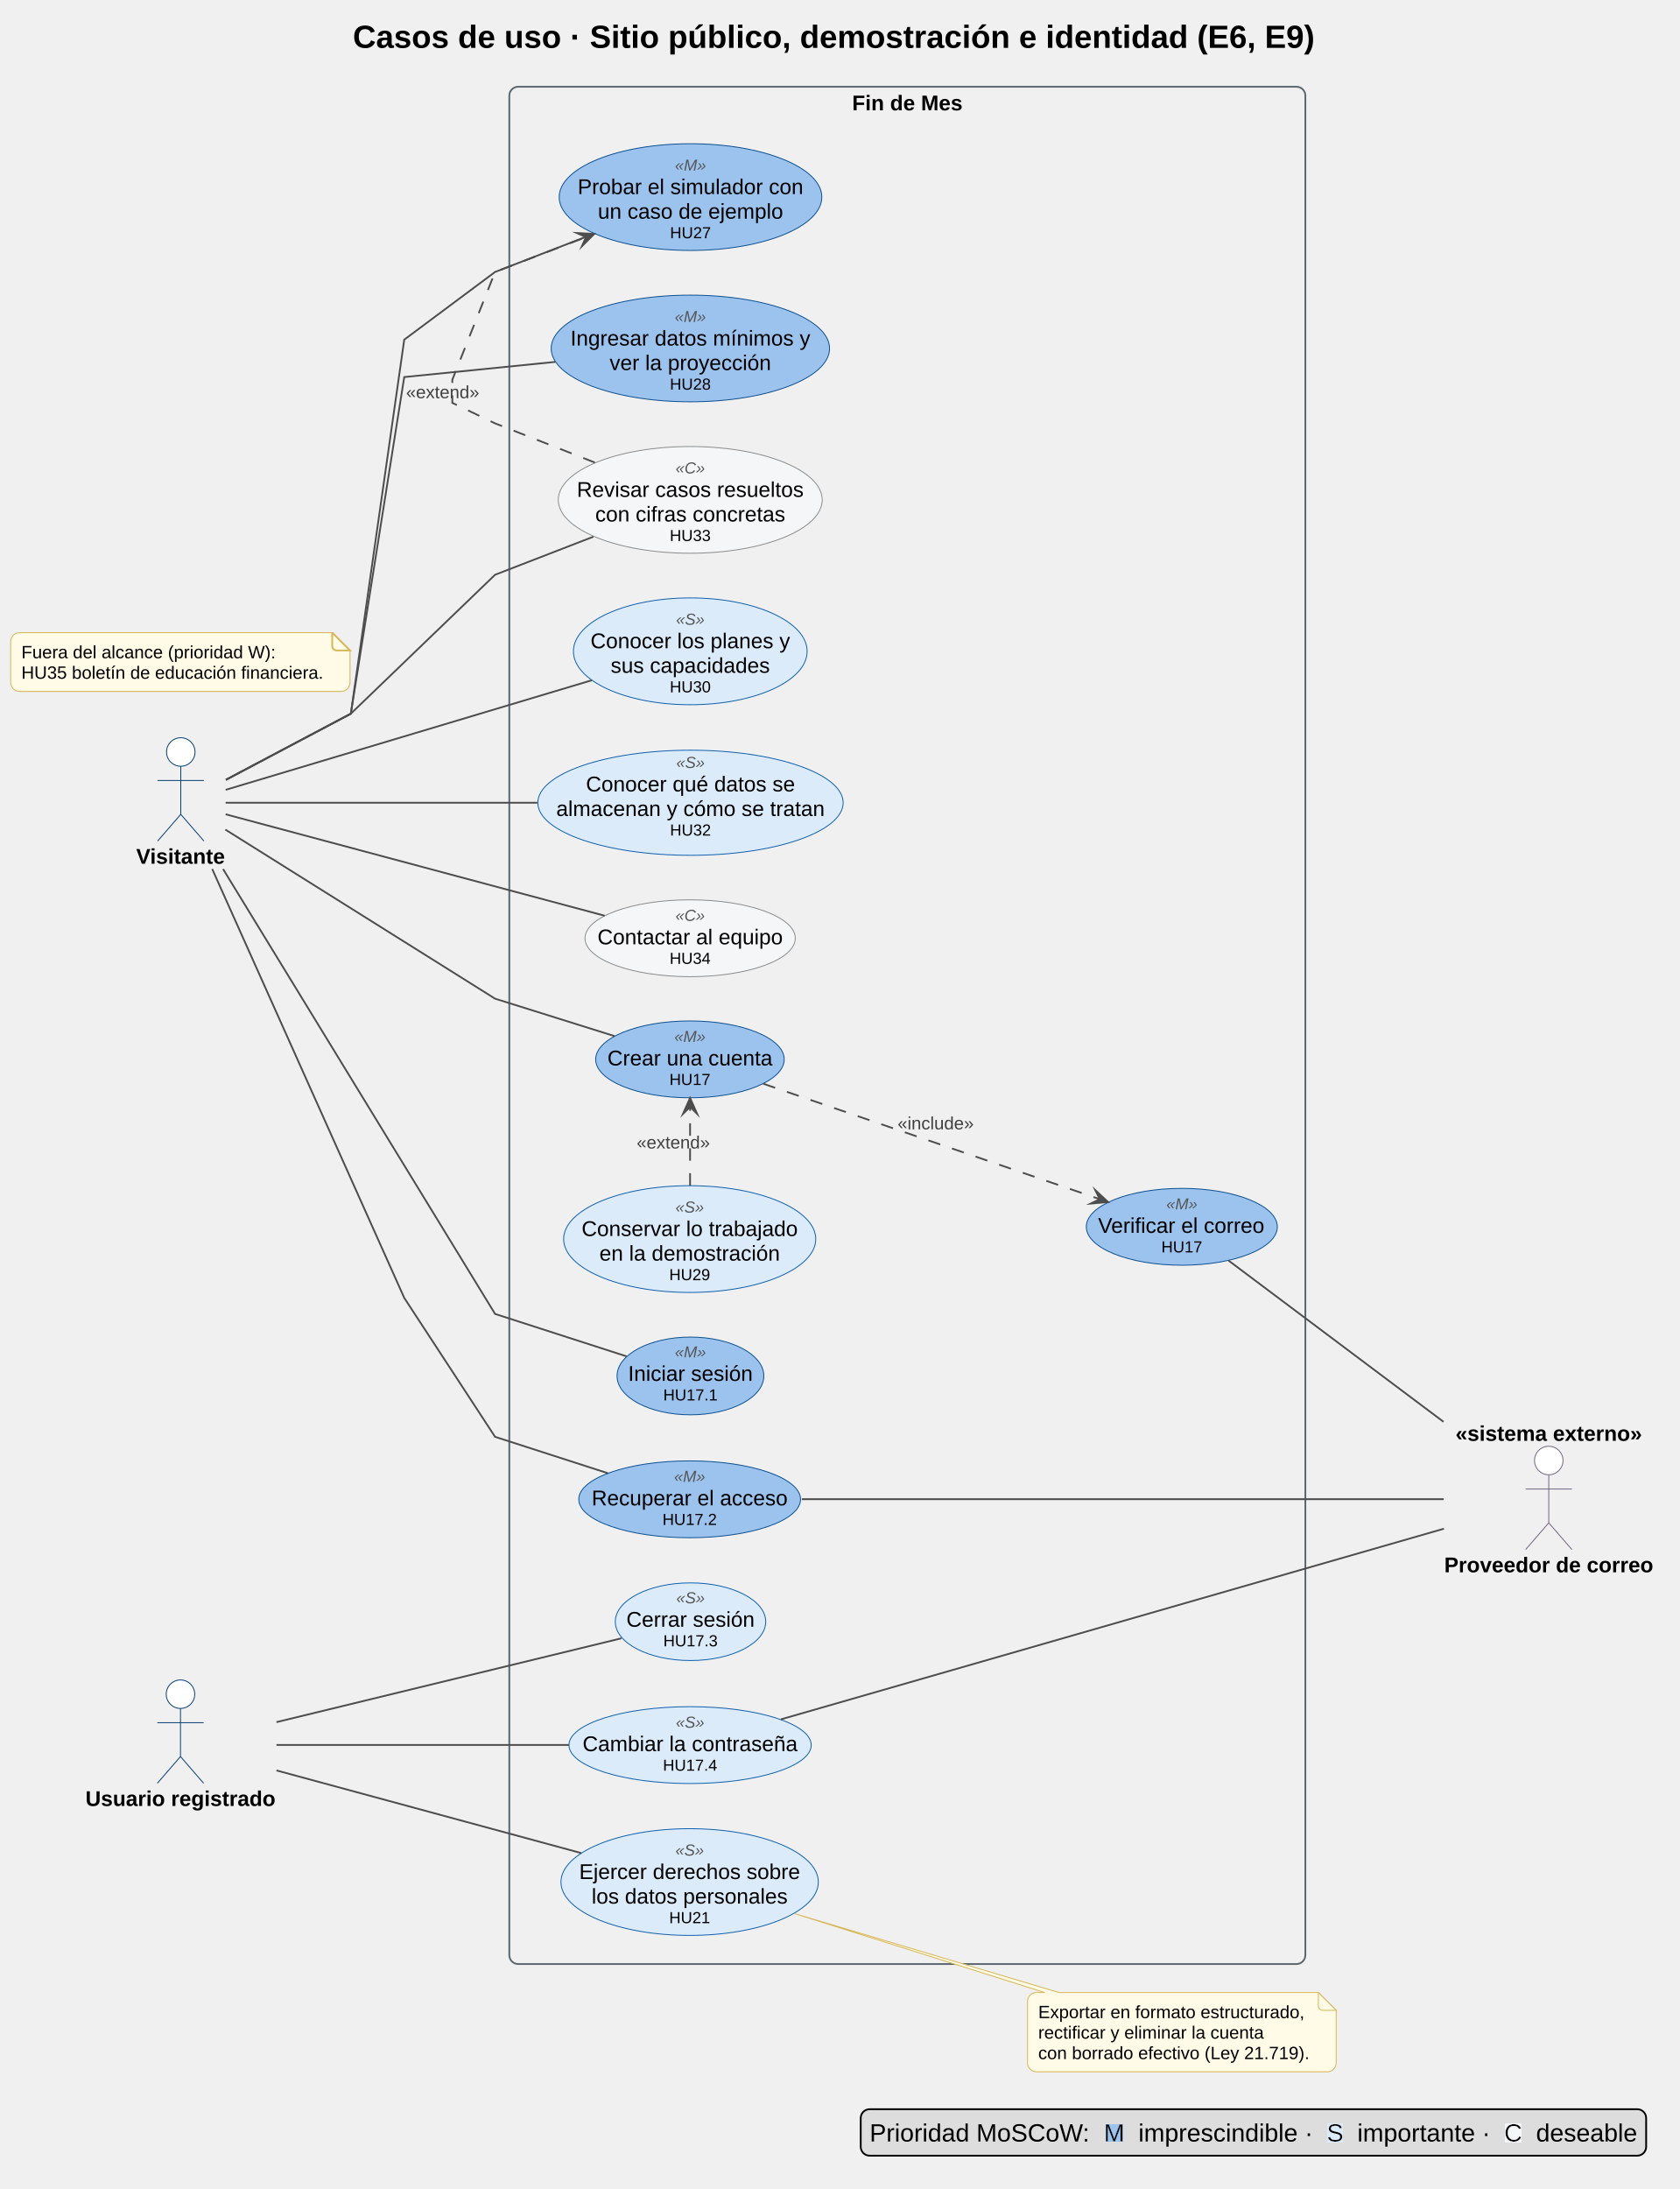
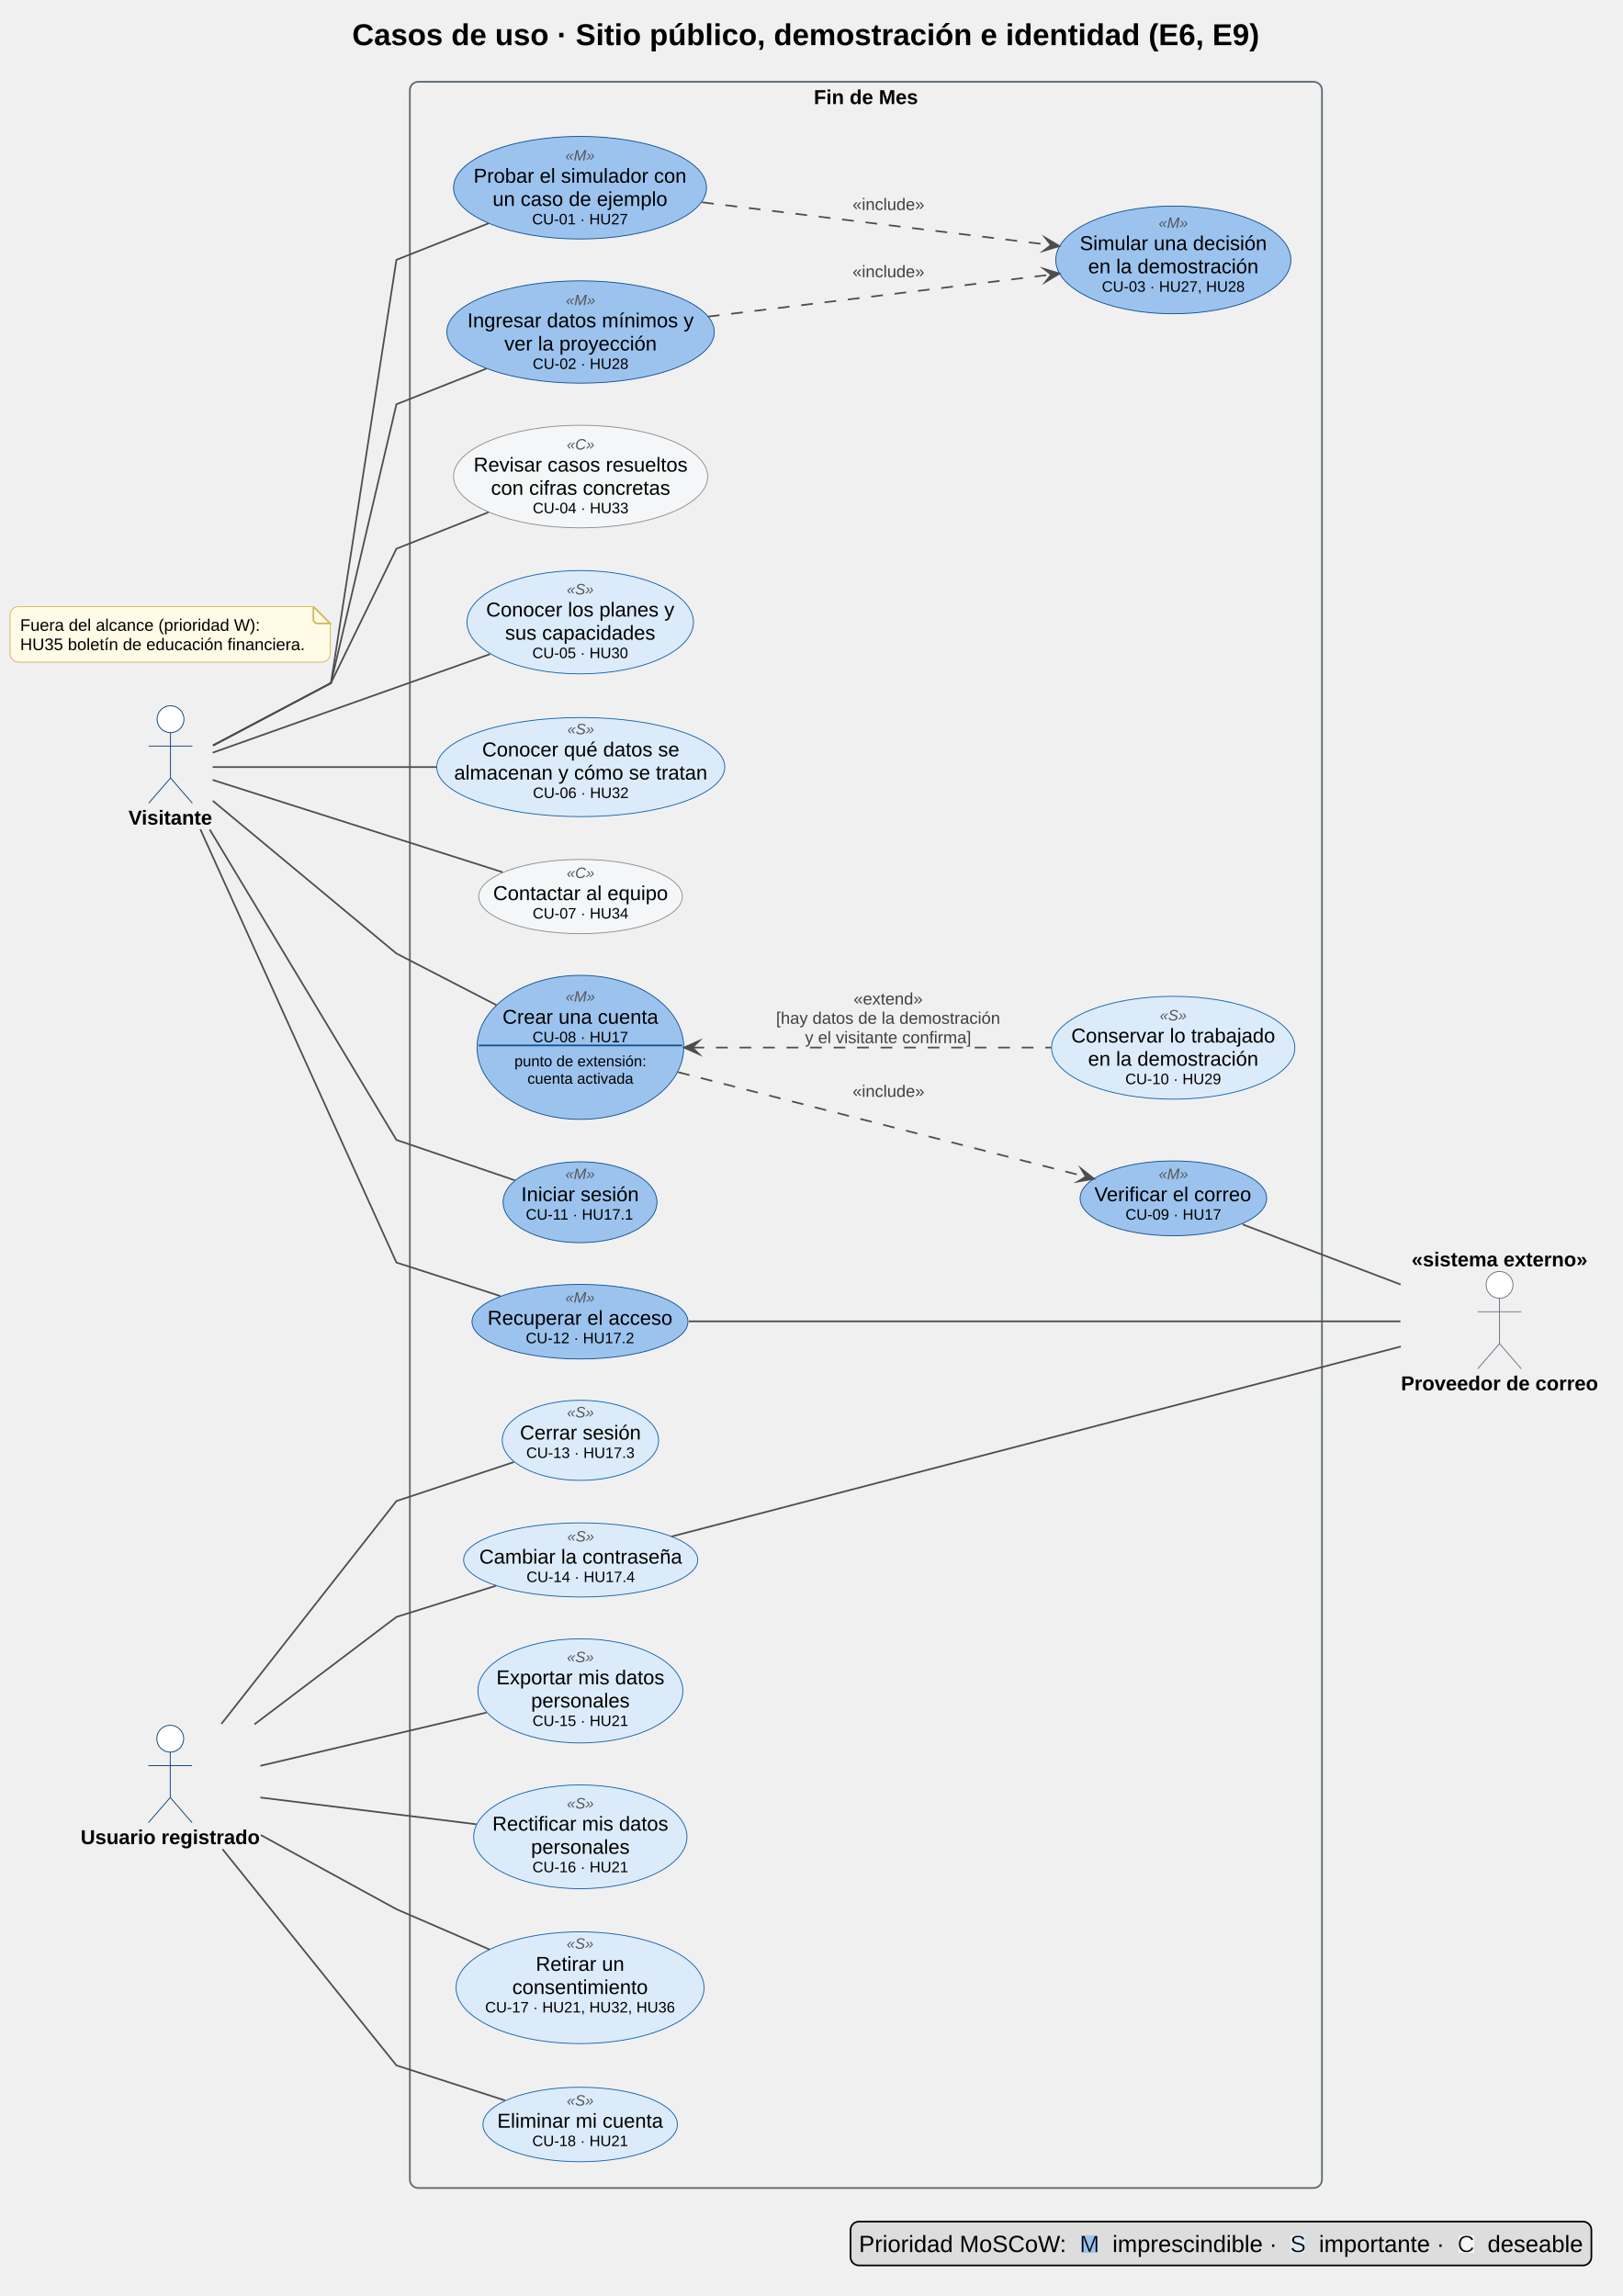
- <svg xmlns="http://www.w3.org/2000/svg" version="1.1" data-diagram-type="DESCRIPTION" style="width:943px;height:1229px;background:#FFFFFF;" width="943px" height="1229px" viewBox="0 0 943 1229" zoomAndPan="magnify" preserveAspectRatio="none" contentStyleType="text/css">
+ <svg xmlns="http://www.w3.org/2000/svg" version="1.1" data-diagram-type="DESCRIPTION" style="width:966px;height:1367px;background:#FFFFFF;" width="966px" height="1367px" viewBox="0 0 966 1367" zoomAndPan="magnify" preserveAspectRatio="none" contentStyleType="text/css">
  <defs>
-     <filter id="bf8itd11ca01w0" x="0" y="0" width="1" height="1">
+     <filter id="b1kjdd5achntxs0" x="0" y="0" width="1" height="1">
      <feFlood flood-color="#9CC3EE" result="flood" />
      <feComposite in="SourceGraphic" in2="flood" operator="over" />
    </filter>
-     <filter id="bf8itd11ca01w1" x="0" y="0" width="1" height="1">
+     <filter id="b1kjdd5achntxs1" x="0" y="0" width="1" height="1">
      <feFlood flood-color="#DCEBFA" result="flood" />
      <feComposite in="SourceGraphic" in2="flood" operator="over" />
    </filter>
-     <filter id="bf8itd11ca01w2" x="0" y="0" width="1" height="1">
+     <filter id="b1kjdd5achntxs2" x="0" y="0" width="1" height="1">
      <feFlood flood-color="#F4F6F8" result="flood" />
      <feComposite in="SourceGraphic" in2="flood" operator="over" />
    </filter>
  </defs>
  <g font-family="sans-serif" lengthAdjust="spacing">
    <g class="title" data-source-line="2">
-       <text x="198.144" y="26.884" fill="#000" font-size="18" textLength="540.088" font-weight="700" font-family="Arial">Casos de uso · Sitio público, demostración e identidad (E6, E9)</text>
+       <text x="209.644" y="26.884" fill="#000" font-size="18" textLength="540.088" font-weight="700" font-family="Arial">Casos de uso · Sitio público, demostración e identidad (E6, E9)</text>
    </g>
    <g class="cluster" data-qualified-name="Fin de Mes" id="ent0004" data-source-line="9">
-       <rect x="286" y="48.698" width="447" height="1054" fill="none" style="stroke:#5B6770;stroke-width:1;" rx="5" ry="5" />
-       <text x="478.495" y="61.954" fill="#000" font-size="12" textLength="62.01" font-weight="700" font-family="Arial">Fin de Mes</text>
-     </g>
-     <g class="entity" data-qualified-name="Fin de Mes.HU27" id="ent0005" data-source-line="10">
-       <ellipse cx="387.737" cy="110.656" rx="73.737" ry="29.958" fill="#9CC3EE" style="stroke:#0D5091;stroke-width:0.5;" />
-       <text x="378.983" y="95.808" fill="#555" font-size="9" textLength="17.508" font-style="italic" font-family="Arial">«M»</text>
-       <text x="324.373" y="108.971" fill="#000" font-size="12" textLength="126.727" font-family="Arial">Probar el simulador con</text>
-       <text x="335.702" y="122.77" fill="#000" font-size="12" textLength="104.068" font-family="Arial">un caso de ejemplo</text>
-       <text x="376.232" y="133.755" fill="#000" font-size="9" textLength="23.01" font-family="Arial">HU27</text>
-     </g>
-     <g class="entity" data-qualified-name="Fin de Mes.HU28" id="ent0006" data-source-line="11">
-       <ellipse cx="387.662" cy="195.643" rx="78.162" ry="29.945" fill="#9CC3EE" style="stroke:#0D5091;stroke-width:0.5;" />
-       <text x="378.908" y="180.824" fill="#555" font-size="9" textLength="17.508" font-style="italic" font-family="Arial">«M»</text>
-       <text x="320.303" y="193.987" fill="#000" font-size="12" textLength="134.719" font-family="Arial">Ingresar datos mínimos y</text>
-       <text x="342.308" y="207.786" fill="#000" font-size="12" textLength="90.709" font-family="Arial">ver la proyección</text>
-       <text x="376.157" y="218.771" fill="#000" font-size="9" textLength="23.01" font-family="Arial">HU28</text>
-     </g>
-     <g class="entity" data-qualified-name="Fin de Mes.HU33" id="ent0007" data-source-line="12">
-       <ellipse cx="387.6" cy="280.655" rx="74.1" ry="29.957" fill="#F4F6F8" style="stroke:#8C8C8C;stroke-width:0.5;" />
-       <text x="379.345" y="265.81" fill="#555" font-size="9" textLength="16.51" font-style="italic" font-family="Arial">«C»</text>
-       <text x="323.908" y="278.973" fill="#000" font-size="12" textLength="127.383" font-family="Arial">Revisar casos resueltos</text>
-       <text x="334.244" y="292.772" fill="#000" font-size="12" textLength="106.711" font-family="Arial">con cifras concretas</text>
-       <text x="376.095" y="303.757" fill="#000" font-size="9" textLength="23.01" font-family="Arial">HU33</text>
-     </g>
-     <g class="entity" data-qualified-name="Fin de Mes.HU30" id="ent0008" data-source-line="13">
-       <ellipse cx="387.622" cy="365.687" rx="65.622" ry="29.989" fill="#DCEBFA" style="stroke:#1061B0;stroke-width:0.5;" />
-       <text x="379.615" y="350.77" fill="#555" font-size="9" textLength="16.014" font-style="italic" font-family="Arial">«S»</text>
-       <text x="331.592" y="363.933" fill="#000" font-size="12" textLength="112.061" font-family="Arial">Conocer los planes y</text>
-       <text x="342.927" y="377.732" fill="#000" font-size="12" textLength="89.391" font-family="Arial">sus capacidades</text>
-       <text x="376.117" y="388.717" fill="#000" font-size="9" textLength="23.01" font-family="Arial">HU30</text>
-     </g>
-     <g class="entity" data-qualified-name="Fin de Mes.HU32" id="ent0009" data-source-line="14">
-       <ellipse cx="387.733" cy="450.704" rx="85.733" ry="29.506" fill="#DCEBFA" style="stroke:#1061B0;stroke-width:0.5;" />
-       <text x="379.726" y="431.172" fill="#555" font-size="9" textLength="16.014" font-style="italic" font-family="Arial">«S»</text>
-       <text x="329.027" y="444.335" fill="#000" font-size="12" textLength="117.41" font-family="Arial">Conocer qué datos se</text>
-       <text x="312.36" y="458.134" fill="#000" font-size="12" textLength="150.744" font-family="Arial">almacenan y cómo se tratan</text>
-       <text x="376.228" y="469.119" fill="#000" font-size="9" textLength="23.01" font-family="Arial">HU32</text>
-     </g>
-     <g class="entity" data-qualified-name="Fin de Mes.HU34" id="ent0010" data-source-line="15">
-       <ellipse cx="387.543" cy="526.775" rx="59.043" ry="21.577" fill="#F4F6F8" style="stroke:#8C8C8C;stroke-width:0.5;" />
-       <text x="379.287" y="517.012" fill="#555" font-size="9" textLength="16.51" font-style="italic" font-family="Arial">«C»</text>
-       <text x="335.508" y="530.175" fill="#000" font-size="12" textLength="104.068" font-family="Arial">Contactar al equipo</text>
-       <text x="376.038" y="541.16" fill="#000" font-size="9" textLength="23.01" font-family="Arial">HU34</text>
-     </g>
-     <g class="entity" data-qualified-name="Fin de Mes.HU17" id="ent0011" data-source-line="16">
-       <ellipse cx="387.434" cy="594.775" rx="52.934" ry="21.577" fill="#9CC3EE" style="stroke:#0D5091;stroke-width:0.5;" />
-       <text x="378.68" y="585.012" fill="#555" font-size="9" textLength="17.508" font-style="italic" font-family="Arial">«M»</text>
-       <text x="341.071" y="598.175" fill="#000" font-size="12" textLength="92.725" font-family="Arial">Crear una cuenta</text>
-       <text x="375.929" y="609.16" fill="#000" font-size="9" textLength="23.01" font-family="Arial">HU17</text>
-     </g>
-     <g class="entity" data-qualified-name="Fin de Mes.VERIFY" id="ent0012" data-source-line="17">
-       <ellipse cx="663.637" cy="688.775" rx="53.637" ry="21.577" fill="#9CC3EE" style="stroke:#0D5091;stroke-width:0.5;" />
-       <text x="654.883" y="679.012" fill="#555" font-size="9" textLength="17.508" font-style="italic" font-family="Arial">«M»</text>
-       <text x="616.622" y="692.175" fill="#000" font-size="12" textLength="94.031" font-family="Arial">Verificar el correo</text>
-       <text x="652.132" y="703.16" fill="#000" font-size="9" textLength="23.01" font-family="Arial">HU17</text>
-     </g>
-     <g class="entity" data-qualified-name="Fin de Mes.HU29" id="ent0013" data-source-line="18">
-       <ellipse cx="387.289" cy="695.666" rx="70.789" ry="29.968" fill="#DCEBFA" style="stroke:#1061B0;stroke-width:0.5;" />
-       <text x="379.282" y="680.796" fill="#555" font-size="9" textLength="16.014" font-style="italic" font-family="Arial">«S»</text>
-       <text x="326.588" y="693.959" fill="#000" font-size="12" textLength="121.4" font-family="Arial">Conservar lo trabajado</text>
-       <text x="336.593" y="707.758" fill="#000" font-size="12" textLength="101.391" font-family="Arial">en la demostración</text>
-       <text x="375.784" y="718.743" fill="#000" font-size="9" textLength="23.01" font-family="Arial">HU29</text>
-     </g>
-     <g class="entity" data-qualified-name="Fin de Mes.HU171" id="ent0014" data-source-line="19">
-       <ellipse cx="387.706" cy="772.519" rx="41.206" ry="21.82" fill="#9CC3EE" style="stroke:#0D5091;stroke-width:0.5;" />
-       <text x="378.952" y="762.125" fill="#555" font-size="9" textLength="17.508" font-style="italic" font-family="Arial">«M»</text>
-       <text x="352.691" y="775.288" fill="#000" font-size="12" textLength="70.031" font-family="Arial">Iniciar sesión</text>
-       <text x="372.449" y="786.273" fill="#000" font-size="9" textLength="30.516" font-family="Arial">HU17.1</text>
-     </g>
-     <g class="entity" data-qualified-name="Fin de Mes.HU172" id="ent0015" data-source-line="20">
-       <ellipse cx="387.267" cy="841.775" rx="62.267" ry="21.577" fill="#9CC3EE" style="stroke:#0D5091;stroke-width:0.5;" />
-       <text x="378.513" y="832.012" fill="#555" font-size="9" textLength="17.508" font-style="italic" font-family="Arial">«M»</text>
-       <text x="332.239" y="845.175" fill="#000" font-size="12" textLength="110.057" font-family="Arial">Recuperar el acceso</text>
-       <text x="372.01" y="856.16" fill="#000" font-size="9" textLength="30.516" font-family="Arial">HU17.2</text>
-     </g>
-     <g class="entity" data-qualified-name="Fin de Mes.HU173" id="ent0016" data-source-line="21">
-       <ellipse cx="387.741" cy="910.494" rx="42.241" ry="21.795" fill="#DCEBFA" style="stroke:#1061B0;stroke-width:0.5;" />
-       <text x="379.735" y="900.162" fill="#555" font-size="9" textLength="16.014" font-style="italic" font-family="Arial">«S»</text>
-       <text x="351.73" y="913.325" fill="#000" font-size="12" textLength="72.023" font-family="Arial">Cerrar sesión</text>
-       <text x="372.484" y="924.31" fill="#000" font-size="9" textLength="30.516" font-family="Arial">HU17.3</text>
-     </g>
-     <g class="entity" data-qualified-name="Fin de Mes.HU174" id="ent0017" data-source-line="22">
-       <ellipse cx="387.513" cy="979.775" rx="68.013" ry="21.577" fill="#DCEBFA" style="stroke:#1061B0;stroke-width:0.5;" />
-       <text x="379.506" y="970.012" fill="#555" font-size="9" textLength="16.014" font-style="italic" font-family="Arial">«S»</text>
-       <text x="327.15" y="983.175" fill="#000" font-size="12" textLength="120.727" font-family="Arial">Cambiar la contraseña</text>
-       <text x="372.255" y="994.16" fill="#000" font-size="9" textLength="30.516" font-family="Arial">HU17.4</text>
-     </g>
-     <g class="entity" data-qualified-name="Fin de Mes.HU21" id="ent0018" data-source-line="23">
-       <ellipse cx="387.261" cy="1056.661" rx="72.261" ry="29.963" fill="#DCEBFA" style="stroke:#1061B0;stroke-width:0.5;" />
-       <text x="379.254" y="1041.802" fill="#555" font-size="9" textLength="16.014" font-style="italic" font-family="Arial">«S»</text>
-       <text x="325.23" y="1054.965" fill="#000" font-size="12" textLength="124.061" font-family="Arial">Ejercer derechos sobre</text>
-       <text x="332.227" y="1068.764" fill="#000" font-size="12" textLength="110.068" font-family="Arial">los datos personales</text>
-       <text x="375.756" y="1079.749" fill="#000" font-size="9" textLength="23.01" font-family="Arial">HU21</text>
+       <rect x="244" y="48.698" width="543" height="1254" fill="none" style="stroke:#5B6770;stroke-width:1;" rx="5" ry="5" />
+       <text x="484.495" y="61.954" fill="#000" font-size="12" textLength="62.01" font-weight="700" font-family="Arial">Fin de Mes</text>
+     </g>
+     <g class="entity" data-qualified-name="Fin de Mes.HU27" id="ent0005" data-source-line="11">
+       <ellipse cx="345.293" cy="111.749" rx="75.293" ry="30.551" fill="#9CC3EE" style="stroke:#0D5091;stroke-width:0.5;" />
+       <text x="336.539" y="95.621" fill="#555" font-size="9" textLength="17.508" font-style="italic" font-family="Arial">«M»</text>
+       <text x="281.929" y="108.784" fill="#000" font-size="12" textLength="126.727" font-family="Arial">Probar el simulador con</text>
+       <text x="293.259" y="122.583" fill="#000" font-size="12" textLength="104.068" font-family="Arial">un caso de ejemplo</text>
+       <text x="316.785" y="133.568" fill="#000" font-size="9" textLength="57.015" font-family="Arial">CU-01 · HU27</text>
+     </g>
+     <g class="entity" data-qualified-name="Fin de Mes.HU28" id="ent0006" data-source-line="12">
+       <ellipse cx="345.617" cy="197.665" rx="79.617" ry="30.467" fill="#9CC3EE" style="stroke:#0D5091;stroke-width:0.5;" />
+       <text x="336.863" y="181.713" fill="#555" font-size="9" textLength="17.508" font-style="italic" font-family="Arial">«M»</text>
+       <text x="278.257" y="194.876" fill="#000" font-size="12" textLength="134.719" font-family="Arial">Ingresar datos mínimos y</text>
+       <text x="300.262" y="208.675" fill="#000" font-size="12" textLength="90.709" font-family="Arial">ver la proyección</text>
+       <text x="317.109" y="219.659" fill="#000" font-size="9" textLength="57.015" font-family="Arial">CU-02 · HU28</text>
+     </g>
+     <g class="entity" data-qualified-name="Fin de Mes.SIMDEMO" id="ent0007" data-source-line="13">
+       <ellipse cx="698.488" cy="154.742" rx="69.988" ry="32.044" fill="#9CC3EE" style="stroke:#0D5091;stroke-width:0.5;" />
+       <text x="689.734" y="135.74" fill="#555" font-size="9" textLength="17.508" font-style="italic" font-family="Arial">«M»</text>
+       <text x="642.792" y="148.904" fill="#000" font-size="12" textLength="111.393" font-family="Arial">Simular una decisión</text>
+       <text x="647.793" y="162.702" fill="#000" font-size="12" textLength="101.391" font-family="Arial">en la demostración</text>
+       <text x="655.975" y="173.687" fill="#000" font-size="9" textLength="85.025" font-family="Arial">CU-03 · HU27, HU28</text>
+     </g>
+     <g class="entity" data-qualified-name="Fin de Mes.HU33" id="ent0008" data-source-line="16">
+       <ellipse cx="345.647" cy="283.742" rx="75.647" ry="30.543" fill="#F4F6F8" style="stroke:#8C8C8C;stroke-width:0.5;" />
+       <text x="337.392" y="267.629" fill="#555" font-size="9" textLength="16.51" font-style="italic" font-family="Arial">«C»</text>
+       <text x="281.956" y="280.792" fill="#000" font-size="12" textLength="127.383" font-family="Arial">Revisar casos resueltos</text>
+       <text x="292.292" y="294.591" fill="#000" font-size="12" textLength="106.711" font-family="Arial">con cifras concretas</text>
+       <text x="317.14" y="305.576" fill="#000" font-size="9" textLength="57.015" font-family="Arial">CU-04 · HU33</text>
+     </g>
+     <g class="entity" data-qualified-name="Fin de Mes.HU30" id="ent0009" data-source-line="17">
+       <ellipse cx="345.409" cy="370.457" rx="67.409" ry="30.759" fill="#DCEBFA" style="stroke:#1061B0;stroke-width:0.5;" />
+       <text x="337.402" y="353.902" fill="#555" font-size="9" textLength="16.014" font-style="italic" font-family="Arial">«S»</text>
+       <text x="289.378" y="367.065" fill="#000" font-size="12" textLength="112.061" font-family="Arial">Conocer los planes y</text>
+       <text x="300.713" y="380.864" fill="#000" font-size="12" textLength="89.391" font-family="Arial">sus capacidades</text>
+       <text x="316.901" y="391.849" fill="#000" font-size="9" textLength="57.015" font-family="Arial">CU-05 · HU30</text>
+     </g>
+     <g class="entity" data-qualified-name="Fin de Mes.HU32" id="ent0010" data-source-line="18">
+       <ellipse cx="345.733" cy="456.704" rx="85.733" ry="29.506" fill="#DCEBFA" style="stroke:#1061B0;stroke-width:0.5;" />
+       <text x="337.726" y="437.172" fill="#555" font-size="9" textLength="16.014" font-style="italic" font-family="Arial">«S»</text>
+       <text x="287.027" y="450.335" fill="#000" font-size="12" textLength="117.41" font-family="Arial">Conocer qué datos se</text>
+       <text x="270.36" y="464.134" fill="#000" font-size="12" textLength="150.744" font-family="Arial">almacenan y cómo se tratan</text>
+       <text x="317.225" y="475.119" fill="#000" font-size="9" textLength="57.015" font-family="Arial">CU-06 · HU32</text>
+     </g>
+     <g class="entity" data-qualified-name="Fin de Mes.HU34" id="ent0011" data-source-line="19">
+       <ellipse cx="345.604" cy="533.793" rx="60.604" ry="22.095" fill="#F4F6F8" style="stroke:#8C8C8C;stroke-width:0.5;" />
+       <text x="337.348" y="522.737" fill="#555" font-size="9" textLength="16.51" font-style="italic" font-family="Arial">«C»</text>
+       <text x="293.569" y="535.901" fill="#000" font-size="12" textLength="104.068" font-family="Arial">Contactar al equipo</text>
+       <text x="317.096" y="546.885" fill="#000" font-size="9" textLength="57.015" font-family="Arial">CU-07 · HU34</text>
+     </g>
+     <g class="entity" data-qualified-name="Fin de Mes.HU17" id="ent0012" data-source-line="22">
+       <ellipse cx="345.514" cy="623.578" rx="61.514" ry="42.88" fill="#9CC3EE" style="stroke:#0D5091;stroke-width:0.5;" />
+       <text x="336.76" y="596.383" fill="#555" font-size="9" textLength="17.508" font-style="italic" font-family="Arial">«M»</text>
+       <text x="299.152" y="609.546" fill="#000" font-size="12" textLength="92.725" font-family="Arial">Crear una cuenta</text>
+       <text x="317.007" y="620.531" fill="#000" font-size="9" textLength="57.015" font-family="Arial">CU-08 · HU17</text>
+       <line x1="285.022" y1="622.438" x2="406.007" y2="622.438" style="stroke:#0D5091;stroke-width:1;" />
+       <text x="306.234" y="634.88" fill="#000" font-size="9" textLength="78.561" font-family="Arial">punto de extensión:</text>
+       <text x="313.992" y="645.229" fill="#000" font-size="9" textLength="63.044" font-family="Arial">cuenta activada</text>
+     </g>
+     <g class="entity" data-qualified-name="Fin de Mes.VERIFY" id="ent0013" data-source-line="27">
+       <ellipse cx="698.531" cy="713.47" rx="55.531" ry="22.272" fill="#9CC3EE" style="stroke:#0D5091;stroke-width:0.5;" />
+       <text x="689.777" y="702.01" fill="#555" font-size="9" textLength="17.508" font-style="italic" font-family="Arial">«M»</text>
+       <text x="651.515" y="715.173" fill="#000" font-size="12" textLength="94.031" font-family="Arial">Verificar el correo</text>
+       <text x="670.024" y="726.158" fill="#000" font-size="9" textLength="57.015" font-family="Arial">CU-09 · HU17</text>
+     </g>
+     <g class="entity" data-qualified-name="Fin de Mes.HU29" id="ent0014" data-source-line="28">
+       <ellipse cx="698.421" cy="623.816" rx="72.421" ry="30.617" fill="#DCEBFA" style="stroke:#1061B0;stroke-width:0.5;" />
+       <text x="690.414" y="607.55" fill="#555" font-size="9" textLength="16.014" font-style="italic" font-family="Arial">«S»</text>
+       <text x="637.721" y="620.713" fill="#000" font-size="12" textLength="121.4" font-family="Arial">Conservar lo trabajado</text>
+       <text x="647.726" y="634.512" fill="#000" font-size="12" textLength="101.391" font-family="Arial">en la demostración</text>
+       <text x="669.914" y="645.497" fill="#000" font-size="9" textLength="57.015" font-family="Arial">CU-10 · HU29</text>
+     </g>
+     <g class="entity" data-qualified-name="Fin de Mes.HU171" id="ent0015" data-source-line="29">
+       <ellipse cx="345.304" cy="715.783" rx="45.804" ry="24.085" fill="#9CC3EE" style="stroke:#0D5091;stroke-width:0.5;" />
+       <text x="336.55" y="701.993" fill="#555" font-size="9" textLength="17.508" font-style="italic" font-family="Arial">«M»</text>
+       <text x="310.288" y="715.156" fill="#000" font-size="12" textLength="70.031" font-family="Arial">Iniciar sesión</text>
+       <text x="313.043" y="726.141" fill="#000" font-size="9" textLength="64.521" font-family="Arial">CU-11 · HU17.1</text>
+     </g>
+     <g class="entity" data-qualified-name="Fin de Mes.HU172" id="ent0016" data-source-line="30">
+       <ellipse cx="345.28" cy="786.907" rx="64.28" ry="22.208" fill="#9CC3EE" style="stroke:#0D5091;stroke-width:0.5;" />
+       <text x="336.527" y="775.59" fill="#555" font-size="9" textLength="17.508" font-style="italic" font-family="Arial">«M»</text>
+       <text x="290.252" y="788.753" fill="#000" font-size="12" textLength="110.057" font-family="Arial">Recuperar el acceso</text>
+       <text x="313.02" y="799.738" fill="#000" font-size="9" textLength="64.521" font-family="Arial">CU-12 · HU17.2</text>
+     </g>
+     <g class="entity" data-qualified-name="Fin de Mes.HU173" id="ent0017" data-source-line="33">
+       <ellipse cx="345.534" cy="857.55" rx="46.534" ry="23.852" fill="#DCEBFA" style="stroke:#1061B0;stroke-width:0.5;" />
+       <text x="337.527" y="843.903" fill="#555" font-size="9" textLength="16.014" font-style="italic" font-family="Arial">«S»</text>
+       <text x="309.522" y="857.066" fill="#000" font-size="12" textLength="72.023" font-family="Arial">Cerrar sesión</text>
+       <text x="313.274" y="868.051" fill="#000" font-size="9" textLength="64.521" font-family="Arial">CU-13 · HU17.3</text>
+     </g>
+     <g class="entity" data-qualified-name="Fin de Mes.HU174" id="ent0018" data-source-line="34">
+       <ellipse cx="345.694" cy="928.756" rx="69.694" ry="22.057" fill="#DCEBFA" style="stroke:#1061B0;stroke-width:0.5;" />
+       <text x="337.687" y="917.787" fill="#555" font-size="9" textLength="16.014" font-style="italic" font-family="Arial">«S»</text>
+       <text x="285.331" y="930.951" fill="#000" font-size="12" textLength="120.727" font-family="Arial">Cambiar la contraseña</text>
+       <text x="313.434" y="941.935" fill="#000" font-size="9" textLength="64.521" font-family="Arial">CU-14 · HU17.4</text>
+     </g>
+     <g class="entity" data-qualified-name="Fin de Mes.EXP" id="ent0019" data-source-line="35">
+       <ellipse cx="345.514" cy="1006.706" rx="61.014" ry="31.008" fill="#DCEBFA" style="stroke:#1061B0;stroke-width:0.5;" />
+       <text x="337.507" y="989.653" fill="#555" font-size="9" textLength="16.014" font-style="italic" font-family="Arial">«S»</text>
+       <text x="295.496" y="1002.816" fill="#000" font-size="12" textLength="100.037" font-family="Arial">Exportar mis datos</text>
+       <text x="316.162" y="1016.615" fill="#000" font-size="12" textLength="58.705" font-family="Arial">personales</text>
+       <text x="317.007" y="1027.6" fill="#000" font-size="9" textLength="57.015" font-family="Arial">CU-15 · HU21</text>
+     </g>
+     <g class="entity" data-qualified-name="Fin de Mes.RECT" id="ent0020" data-source-line="36">
+       <ellipse cx="345.482" cy="1093.599" rx="63.482" ry="30.901" fill="#DCEBFA" style="stroke:#1061B0;stroke-width:0.5;" />
+       <text x="337.476" y="1076.759" fill="#555" font-size="9" textLength="16.014" font-style="italic" font-family="Arial">«S»</text>
+       <text x="293.135" y="1089.922" fill="#000" font-size="12" textLength="104.695" font-family="Arial">Rectificar mis datos</text>
+       <text x="316.13" y="1103.721" fill="#000" font-size="12" textLength="58.705" font-family="Arial">personales</text>
+       <text x="316.975" y="1114.706" fill="#000" font-size="9" textLength="57.015" font-family="Arial">CU-16 · HU21</text>
+     </g>
+     <g class="entity" data-qualified-name="Fin de Mes.CONS" id="ent0021" data-source-line="37">
+       <ellipse cx="345.318" cy="1183.456" rx="73.818" ry="33.258" fill="#DCEBFA" style="stroke:#1061B0;stroke-width:0.5;" />
+       <text x="337.311" y="1160.241" fill="#555" font-size="9" textLength="16.014" font-style="italic" font-family="Arial">«S»</text>
+       <text x="318.974" y="1173.404" fill="#000" font-size="12" textLength="52.688" font-family="Arial">Retirar un</text>
+       <text x="304.962" y="1187.203" fill="#000" font-size="12" textLength="80.713" font-family="Arial">consentimiento</text>
+       <text x="288.8" y="1198.188" fill="#000" font-size="9" textLength="113.036" font-family="Arial">CU-17 · HU21, HU32, HU36</text>
+     </g>
+     <g class="entity" data-qualified-name="Fin de Mes.DEL" id="ent0022" data-source-line="38">
+       <ellipse cx="345.382" cy="1264.88" rx="57.882" ry="22.182" fill="#DCEBFA" style="stroke:#1061B0;stroke-width:0.5;" />
+       <text x="337.375" y="1253.623" fill="#555" font-size="9" textLength="16.014" font-style="italic" font-family="Arial">«S»</text>
+       <text x="296.032" y="1266.787" fill="#000" font-size="12" textLength="98.701" font-family="Arial">Eliminar mi cuenta</text>
+       <text x="316.875" y="1277.771" fill="#000" font-size="9" textLength="57.015" font-family="Arial">CU-18 · HU21</text>
    </g>
    <g class="entity" data-qualified-name="V" id="ent0001" data-source-line="5">
-       <ellipse cx="101.508" cy="422.198" rx="8" ry="8" fill="#FFF" style="stroke:#083F75;stroke-width:0.5;" />
-       <path d="M101.508,430.198 L101.508,457.198 M88.508,438.198 L114.508,438.198 M101.508,457.198 L88.508,472.198 M101.508,457.198 L114.508,472.198" style="stroke:#083F75;stroke-width:0.5;" fill="none" />
-       <text x="76.5" y="484.954" fill="#000" font-size="12" textLength="50.016" font-weight="700" font-family="Arial">Visitante</text>
+       <ellipse cx="101.508" cy="428.198" rx="8" ry="8" fill="#FFF" style="stroke:#083F75;stroke-width:0.5;" />
+       <path d="M101.508,436.198 L101.508,463.198 M88.508,444.198 L114.508,444.198 M101.508,463.198 L88.508,478.198 M101.508,463.198 L114.508,478.198" style="stroke:#083F75;stroke-width:0.5;" fill="none" />
+       <text x="76.5" y="490.954" fill="#000" font-size="12" textLength="50.016" font-weight="700" font-family="Arial">Visitante</text>
    </g>
    <g class="entity" data-qualified-name="U" id="ent0002" data-source-line="6">
-       <ellipse cx="101.347" cy="951.198" rx="8" ry="8" fill="#FFF" style="stroke:#083F75;stroke-width:0.5;" />
-       <path d="M101.347,959.198 L101.347,986.198 M88.347,967.198 L114.347,967.198 M101.347,986.198 L88.347,1001.198 M101.347,986.198 L114.347,1001.198" style="stroke:#083F75;stroke-width:0.5;" fill="none" />
-       <text x="48" y="1013.954" fill="#000" font-size="12" textLength="106.693" font-weight="700" font-family="Arial">Usuario registrado</text>
+       <ellipse cx="101.347" cy="1035.198" rx="8" ry="8" fill="#FFF" style="stroke:#083F75;stroke-width:0.5;" />
+       <path d="M101.347,1043.198 L101.347,1070.198 M88.347,1051.198 L114.347,1051.198 M101.347,1070.198 L88.347,1085.198 M101.347,1070.198 L114.347,1085.198" style="stroke:#083F75;stroke-width:0.5;" fill="none" />
+       <text x="48" y="1097.954" fill="#000" font-size="12" textLength="106.693" font-weight="700" font-family="Arial">Usuario registrado</text>
    </g>
    <g class="entity" data-qualified-name="MAIL" id="ent0003" data-source-line="7">
-       <ellipse cx="869.688" cy="819.997" rx="8" ry="8" fill="#FFF" style="stroke:#736782;stroke-width:0.5;" />
-       <path d="M869.688,827.997 L869.688,854.997 M856.688,835.997 L882.688,835.997 M869.688,854.997 L856.688,869.997 M869.688,854.997 L882.688,869.997" style="stroke:#736782;stroke-width:0.5;" fill="none" />
-       <text x="811" y="882.753" fill="#000" font-size="12" textLength="117.375" font-weight="700" font-family="Arial">Proveedor de correo</text>
-       <text x="817.325" y="808.954" fill="#000" font-size="12" textLength="104.725" font-weight="700" font-family="Arial">«sistema externo»</text>
-     </g>
-     <g class="entity" data-qualified-name="GMN37" id="ent0038" data-source-line="49">
-       <path d="M577,1123.698 L577,1158.195 A5,5 0 0 0 582,1163.195 L745.314,1163.195 A5,5 0 0 0 750.314,1158.195 L750.314,1128.698 L740.314,1118.698 L594.65,1118.698 L446.27,1074.408 L586.65,1118.698 L582,1118.698 A5,5 0 0 0 577,1123.698" style="stroke:#D6B656;stroke-width:0.5;" fill="#FFFBE6" />
-       <path d="M740.314,1118.698 L740.314,1126.198 A2.5,2.5 0 0 0 742.814,1128.698 L750.314,1128.698 L740.314,1118.698" style="stroke:#D6B656;stroke-width:0.5;" fill="#FFFBE6" />
-       <text x="583" y="1133.078" fill="#000" font-size="10" textLength="149.517" font-family="Arial">Exportar en formato estructurado,</text>
-       <text x="583" y="1144.577" fill="#000" font-size="10" textLength="126.714" font-family="Arial">rectificar y eliminar la cuenta</text>
-       <text x="583" y="1156.076" fill="#000" font-size="10" textLength="152.314" font-family="Arial">con borrado efectivo (Ley 21.719).</text>
-     </g>
-     <g class="entity" data-qualified-name="OUT" id="ent0040" data-source-line="54">
-       <path d="M6,360.198 L6,383.196 A5,5 0 0 0 11,388.196 L191.556,388.196 A5,5 0 0 0 196.556,383.196 L196.556,365.198 L186.556,355.198 L11,355.198 A5,5 0 0 0 6,360.198" style="stroke:#D6B656;stroke-width:0.5;" fill="#FFFBE6" />
-       <path d="M186.556,355.198 L186.556,362.698 A2.5,2.5 0 0 0 189.056,365.198 L196.556,365.198 L186.556,355.198" style="stroke:#D6B656;stroke-width:1;" fill="#FFFBE6" />
-       <text x="12" y="369.578" fill="#000" font-size="10" textLength="142.837" font-family="Arial">Fuera del alcance (prioridad W):</text>
-       <text x="12" y="381.077" fill="#000" font-size="10" textLength="169.556" font-family="Arial">HU35 boletín de educación financiera.</text>
-     </g>
-     <g class="link" data-entity-1="ent0001" data-entity-2="ent0005" id="lnk19" data-source-line="26" data-link-type="association">
-       <path d="M126.84,437.818 C154.84,423.008 197,400.698 197,400.698 C197,400.698 227,190.698 227,190.698 C227,190.698 278,152.698 278,152.698 C278,152.698 305.98,141.868 333.52,131.208" style="stroke:#4D4D4D;stroke-width:1;" fill="none" id="V-HU27" />
-     </g>
-     <g class="link" data-entity-1="ent0001" data-entity-2="ent0006" id="lnk20" data-source-line="27" data-link-type="association">
-       <path d="M126.84,437.818 C154.84,423.008 197,400.698 197,400.698 C197,400.698 227,211.698 227,211.698 C227,211.698 270.38,207.348 311.89,203.178" style="stroke:#4D4D4D;stroke-width:1;" fill="none" id="V-HU28" />
-     </g>
-     <g class="link" data-entity-1="ent0001" data-entity-2="ent0007" id="lnk21" data-source-line="28" data-link-type="association">
-       <path d="M126.84,437.818 C154.84,423.008 197,400.698 197,400.698 C197,400.698 278,322.698 278,322.698 C278,322.698 305.76,311.948 333.2,301.328" style="stroke:#4D4D4D;stroke-width:1;" fill="none" id="V-HU33" />
-     </g>
-     <g class="link" data-entity-1="ent0001" data-entity-2="ent0008" id="lnk22" data-source-line="29" data-link-type="association">
-       <path d="M126.71,443.448 C171.99,429.898 270.45,400.428 332.32,381.918" style="stroke:#4D4D4D;stroke-width:1;" fill="none" id="V-HU30" />
-     </g>
-     <g class="link" data-entity-1="ent0001" data-entity-2="ent0009" id="lnk23" data-source-line="30" data-link-type="association">
-       <path d="M126.71,450.698 C165.08,450.698 241.64,450.698 301.76,450.698" style="stroke:#4D4D4D;stroke-width:1;" fill="none" id="V-HU32" />
-     </g>
-     <g class="link" data-entity-1="ent0001" data-entity-2="ent0010" id="lnk24" data-source-line="31" data-link-type="association">
-       <path d="M126.71,457.178 C173.8,469.778 278.42,497.778 339.56,514.138" style="stroke:#4D4D4D;stroke-width:1;" fill="none" id="V-HU34" />
-     </g>
-     <g class="link" data-entity-1="ent0001" data-entity-2="ent0011" id="lnk25" data-source-line="32" data-link-type="association">
-       <path d="M126.53,465.758 C174.6,495.888 278,560.698 278,560.698 C278,560.698 314.51,572.138 345.17,581.748" style="stroke:#4D4D4D;stroke-width:1;" fill="none" id="V-HU17" />
-     </g>
-     <g class="link" data-entity-1="ent0001" data-entity-2="ent0014" id="lnk26" data-source-line="33" data-link-type="association">
-       <path d="M125.26,487.928 C172.75,565.578 278,737.698 278,737.698 C278,737.698 320.12,751.288 351.87,761.528" style="stroke:#4D4D4D;stroke-width:1;" fill="none" id="V-HU171" />
-     </g>
-     <g class="link" data-entity-1="ent0001" data-entity-2="ent0015" id="lnk27" data-source-line="34" data-link-type="association">
-       <path d="M119.16,487.898 C153.09,563.658 227,728.698 227,728.698 C227,728.698 278,806.698 278,806.698 C278,806.698 311.62,817.538 341.43,827.158" style="stroke:#4D4D4D;stroke-width:1;" fill="none" id="V-HU172" />
-     </g>
-     <g class="link" data-entity-1="ent0002" data-entity-2="ent0016" id="lnk28" data-source-line="36" data-link-type="association">
-       <path d="M155.25,966.878 C211.56,953.198 299.34,931.878 348.99,919.808" style="stroke:#4D4D4D;stroke-width:1;" fill="none" id="U-HU173" />
-     </g>
-     <g class="link" data-entity-1="ent0002" data-entity-2="ent0017" id="lnk29" data-source-line="37" data-link-type="association">
-       <path d="M155.25,979.698 C201.61,979.698 269.31,979.698 319.49,979.698" style="stroke:#4D4D4D;stroke-width:1;" fill="none" id="U-HU174" />
-     </g>
-     <g class="link" data-entity-1="ent0002" data-entity-2="ent0018" id="lnk30" data-source-line="38" data-link-type="association">
-       <path d="M155.25,993.998 C203.78,1007.158 275.68,1026.648 326.41,1040.408" style="stroke:#4D4D4D;stroke-width:1;" fill="none" id="U-HU21" />
-     </g>
-     <g class="link" data-entity-1="ent0011" data-entity-2="ent0012" id="lnk31" data-source-line="40" data-link-type="dependency">
-       <path d="M428.64,608.468 C480.51,626.268 565.6,655.456 617.53,673.266" style="stroke:#4D4D4D;stroke-width:1;stroke-dasharray:7,7;" fill="none" id="HU17-to-VERIFY" />
-       <polygon points="622.26,674.888,615.044,668.185,617.53,673.266,612.449,675.752,622.26,674.888" fill="#4D4D4D" style="stroke:#4D4D4D;stroke-width:1;stroke-linejoin:miter;stroke-miterlimit:10;" />
-       <text x="504" y="634.078" fill="#404040" font-size="10" textLength="42.813" font-family="Arial">«include»</text>
-     </g>
-     <g class="link" data-entity-1="ent0013" data-entity-2="ent0011" id="lnk32" data-source-line="41" data-link-type="dependency">
-       <path d="M387.5,665.668 C387.5,649.848 387.5,635.808 387.5,621.438" style="stroke:#4D4D4D;stroke-width:1;stroke-dasharray:7,7;" fill="none" id="HU29-to-HU17" />
-       <polygon points="387.5,616.438,383.5,625.438,387.5,621.438,391.5,625.438,387.5,616.438" fill="#4D4D4D" style="stroke:#4D4D4D;stroke-width:1;stroke-linejoin:miter;stroke-miterlimit:10;" />
-       <text x="357.5" y="644.828" fill="#404040" font-size="10" textLength="41.147" font-family="Arial">«extend»</text>
-     </g>
-     <g class="link" data-entity-1="ent0007" data-entity-2="ent0005" id="lnk33" data-source-line="42" data-link-type="dependency">
-       <path d="M334.03,259.698 C306.24,248.788 278,237.698 278,237.698 C278,237.698 254,226.198 254,226.198 C254,226.198 254,213.198 254,213.198 C254,213.198 278,152.698 278,152.698 C278,152.698 301.352,143.739 329.042,133.119" style="stroke:#4D4D4D;stroke-width:1;stroke-dasharray:7,7;" fill="none" id="HU33-to-HU27" />
-       <polygon points="333.71,131.328,323.874,130.816,329.042,133.119,326.739,138.286,333.71,131.328" fill="#4D4D4D" style="stroke:#4D4D4D;stroke-width:1;stroke-linejoin:miter;stroke-miterlimit:10;" />
-       <text x="228" y="223.578" fill="#404040" font-size="10" textLength="41.147" font-family="Arial">«extend»</text>
-     </g>
-     <g class="link" data-entity-1="ent0012" data-entity-2="ent0003" id="lnk34" data-source-line="44" data-link-type="association">
-       <path d="M689.92,707.768 C719.94,730.278 770.8,768.418 810.58,798.258" style="stroke:#4D4D4D;stroke-width:1;" fill="none" id="VERIFY-MAIL" />
-     </g>
-     <g class="link" data-entity-1="ent0015" data-entity-2="ent0003" id="lnk35" data-source-line="45" data-link-type="association">
-       <path d="M450.27,841.698 C543.7,841.698 719.69,841.698 810.71,841.698" style="stroke:#4D4D4D;stroke-width:1;" fill="none" id="HU172-MAIL" />
-     </g>
-     <g class="link" data-entity-1="ent0017" data-entity-2="ent0003" id="lnk36" data-source-line="46" data-link-type="association">
-       <path d="M438.51,965.318 C528.19,939.538 715.85,885.588 810.82,858.278" style="stroke:#4D4D4D;stroke-width:1;" fill="none" id="HU174-MAIL" />
-     </g>
-     <g class="legend" data-source-line="56">
-       <rect x="483.328" y="1184.195" width="441.047" height="26.099" fill="#DDD" style="stroke:#000;stroke-width:1;" rx="5" ry="5" />
-       <text x="488.328" y="1202.327" fill="#000" font-size="14" textLength="123.703" font-family="Arial">Prioridad MoSCoW:</text>
-       <text x="619.811" y="1202.327" fill="#000" font-size="14" font-family="Arial" filter="url(#bf8itd11ca01w0)">M</text>
-       <text x="639.252" y="1202.327" fill="#000" font-size="14" textLength="98.034" font-family="Arial">imprescindible ·</text>
-       <text x="745.065" y="1202.327" fill="#000" font-size="14" font-family="Arial" filter="url(#bf8itd11ca01w1)">S</text>
-       <text x="762.183" y="1202.327" fill="#000" font-size="14" textLength="74.696" font-family="Arial">importante ·</text>
-       <text x="844.658" y="1202.327" fill="#000" font-size="14" font-family="Arial" filter="url(#bf8itd11ca01w2)">C</text>
-       <text x="862.548" y="1202.327" fill="#000" font-size="14" textLength="56.827" font-family="Arial">deseable</text>
+       <ellipse cx="892.688" cy="764.997" rx="8" ry="8" fill="#FFF" style="stroke:#736782;stroke-width:0.5;" />
+       <path d="M892.688,772.997 L892.688,799.997 M879.688,780.997 L905.688,780.997 M892.688,799.997 L879.688,814.997 M892.688,799.997 L905.688,814.997" style="stroke:#736782;stroke-width:0.5;" fill="none" />
+       <text x="834" y="827.753" fill="#000" font-size="12" textLength="117.375" font-weight="700" font-family="Arial">Proveedor de correo</text>
+       <text x="840.325" y="753.954" fill="#000" font-size="12" textLength="104.725" font-weight="700" font-family="Arial">«sistema externo»</text>
+     </g>
+     <g class="entity" data-qualified-name="OUT" id="ent0045" data-source-line="67">
+       <path d="M6,366.198 L6,389.196 A5,5 0 0 0 11,394.196 L191.556,394.196 A5,5 0 0 0 196.556,389.196 L196.556,371.198 L186.556,361.198 L11,361.198 A5,5 0 0 0 6,366.198" style="stroke:#D6B656;stroke-width:0.5;" fill="#FFFBE6" />
+       <path d="M186.556,361.198 L186.556,368.698 A2.5,2.5 0 0 0 189.056,371.198 L196.556,371.198 L186.556,361.198" style="stroke:#D6B656;stroke-width:1;" fill="#FFFBE6" />
+       <text x="12" y="375.578" fill="#000" font-size="10" textLength="142.837" font-family="Arial">Fuera del alcance (prioridad W):</text>
+       <text x="12" y="387.077" fill="#000" font-size="10" textLength="169.556" font-family="Arial">HU35 boletín de educación financiera.</text>
+     </g>
+     <g class="link" data-entity-1="ent0001" data-entity-2="ent0005" id="lnk23" data-source-line="41" data-link-type="association">
+       <path d="M126.84,443.818 C154.84,429.008 197,406.698 197,406.698 C197,406.698 236,154.698 236,154.698 C236,154.698 263.55,143.778 290.89,132.948" style="stroke:#4D4D4D;stroke-width:1;" fill="none" id="V-HU27" />
+     </g>
+     <g class="link" data-entity-1="ent0001" data-entity-2="ent0006" id="lnk24" data-source-line="42" data-link-type="association">
+       <path d="M126.84,443.818 C154.84,429.008 197,406.698 197,406.698 C197,406.698 236,240.698 236,240.698 C236,240.698 262.7,230.118 289.61,219.448" style="stroke:#4D4D4D;stroke-width:1;" fill="none" id="V-HU28" />
+     </g>
+     <g class="link" data-entity-1="ent0001" data-entity-2="ent0008" id="lnk25" data-source-line="43" data-link-type="association">
+       <path d="M126.84,443.818 C154.84,429.008 197,406.698 197,406.698 C197,406.698 236,326.698 236,326.698 C236,326.698 263.55,315.778 290.89,304.948" style="stroke:#4D4D4D;stroke-width:1;" fill="none" id="V-HU33" />
+     </g>
+     <g class="link" data-entity-1="ent0001" data-entity-2="ent0009" id="lnk26" data-source-line="44" data-link-type="association">
+       <path d="M126.59,448.138 C164.85,434.538 240.4,407.688 291.69,389.468" style="stroke:#4D4D4D;stroke-width:1;" fill="none" id="V-HU30" />
+     </g>
+     <g class="link" data-entity-1="ent0001" data-entity-2="ent0010" id="lnk27" data-source-line="45" data-link-type="association">
+       <path d="M126.59,456.698 C157.49,456.698 212.74,456.698 259.87,456.698" style="stroke:#4D4D4D;stroke-width:1;" fill="none" id="V-HU32" />
+     </g>
+     <g class="link" data-entity-1="ent0001" data-entity-2="ent0011" id="lnk28" data-source-line="46" data-link-type="association">
+       <path d="M126.59,464.358 C166.76,477.148 248.05,503.008 299.19,519.278" style="stroke:#4D4D4D;stroke-width:1;" fill="none" id="V-HU34" />
+     </g>
+     <g class="link" data-entity-1="ent0001" data-entity-2="ent0012" id="lnk29" data-source-line="47" data-link-type="association">
+       <path d="M126.68,476.798 C165.15,508.788 236,567.698 236,567.698 C236,567.698 266.85,583.618 295.65,598.478" style="stroke:#4D4D4D;stroke-width:1;" fill="none" id="V-HU17" />
+     </g>
+     <g class="link" data-entity-1="ent0001" data-entity-2="ent0015" id="lnk30" data-source-line="48" data-link-type="association">
+       <path d="M124.84,493.858 C162.85,557.058 236,678.698 236,678.698 C236,678.698 275.26,692.088 306.55,702.758" style="stroke:#4D4D4D;stroke-width:1;" fill="none" id="V-HU171" />
+     </g>
+     <g class="link" data-entity-1="ent0001" data-entity-2="ent0016" id="lnk31" data-source-line="49" data-link-type="association">
+       <path d="M119.27,493.758 C155.13,572.988 236,751.698 236,751.698 C236,751.698 268.45,762.168 297.86,771.648" style="stroke:#4D4D4D;stroke-width:1;" fill="none" id="V-HU172" />
+     </g>
+     <g class="link" data-entity-1="ent0002" data-entity-2="ent0017" id="lnk32" data-source-line="51" data-link-type="association">
+       <path d="M131.8,1026.388 C171.1,976.348 236,893.698 236,893.698 C236,893.698 274.76,880.838 305.94,870.488" style="stroke:#4D4D4D;stroke-width:1;" fill="none" id="U-HU173" />
+     </g>
+     <g class="link" data-entity-1="ent0002" data-entity-2="ent0018" id="lnk33" data-source-line="52" data-link-type="association">
+       <path d="M151.45,1026.658 C189.55,997.838 236,962.698 236,962.698 C236,962.698 266.62,953.098 295.33,944.108" style="stroke:#4D4D4D;stroke-width:1;" fill="none" id="U-HU174" />
+     </g>
+     <g class="link" data-entity-1="ent0002" data-entity-2="ent0019" id="lnk34" data-source-line="53" data-link-type="association">
+       <path d="M155.01,1051.328 C194.77,1041.968 249.23,1029.138 289.57,1019.638" style="stroke:#4D4D4D;stroke-width:1;" fill="none" id="U-EXP" />
+     </g>
+     <g class="link" data-entity-1="ent0002" data-entity-2="ent0020" id="lnk35" data-source-line="54" data-link-type="association">
+       <path d="M155.01,1070.208 C192.82,1074.898 243.94,1081.228 283.55,1086.138" style="stroke:#4D4D4D;stroke-width:1;" fill="none" id="U-RECT" />
+     </g>
+     <g class="link" data-entity-1="ent0002" data-entity-2="ent0021" id="lnk36" data-source-line="55" data-link-type="association">
+       <path d="M155.26,1092.548 C192.58,1112.958 236,1136.698 236,1136.698 C236,1136.698 263.98,1148.818 291.52,1160.748" style="stroke:#4D4D4D;stroke-width:1;" fill="none" id="U-CONS" />
+     </g>
+     <g class="link" data-entity-1="ent0002" data-entity-2="ent0022" id="lnk37" data-source-line="56" data-link-type="association">
+       <path d="M132.46,1100.948 C171.82,1149.898 236,1229.698 236,1229.698 C236,1229.698 270.57,1240.848 300.68,1250.568" style="stroke:#4D4D4D;stroke-width:1;" fill="none" id="U-DEL" />
+     </g>
+     <g class="link" data-entity-1="ent0005" data-entity-2="ent0007" id="lnk38" data-source-line="58" data-link-type="dependency">
+       <path d="M417.95,120.448 C480.19,128.078 564.787,138.44 625.647,145.9" style="stroke:#4D4D4D;stroke-width:1;stroke-dasharray:7,7;" fill="none" id="HU27-to-SIMDEMO" />
+       <polygon points="630.61,146.508,622.164,141.443,625.647,145.9,621.19,149.384,630.61,146.508" fill="#4D4D4D" style="stroke:#4D4D4D;stroke-width:1;stroke-linejoin:miter;stroke-miterlimit:10;" />
+       <text x="507.5" y="125.078" fill="#404040" font-size="10" textLength="42.813" font-family="Arial">«include»</text>
+     </g>
+     <g class="link" data-entity-1="ent0006" data-entity-2="ent0007" id="lnk39" data-source-line="59" data-link-type="dependency">
+       <path d="M421.37,188.528 C483.48,180.918 566.027,170.806 625.787,163.486" style="stroke:#4D4D4D;stroke-width:1;stroke-dasharray:7,7;" fill="none" id="HU28-to-SIMDEMO" />
+       <polygon points="630.75,162.878,621.33,160.002,625.787,163.486,622.303,167.943,630.75,162.878" fill="#4D4D4D" style="stroke:#4D4D4D;stroke-width:1;stroke-linejoin:miter;stroke-miterlimit:10;" />
+       <text x="507.5" y="165.078" fill="#404040" font-size="10" textLength="42.813" font-family="Arial">«include»</text>
+     </g>
+     <g class="link" data-entity-1="ent0012" data-entity-2="ent0013" id="lnk40" data-source-line="60" data-link-type="dependency">
+       <path d="M403.68,638.358 C472.73,656.068 582.707,684.266 646.437,700.606" style="stroke:#4D4D4D;stroke-width:1;stroke-dasharray:7,7;" fill="none" id="HU17-to-VERIFY" />
+       <polygon points="651.28,701.848,643.555,695.738,646.437,700.606,641.569,703.488,651.28,701.848" fill="#4D4D4D" style="stroke:#4D4D4D;stroke-width:1;stroke-linejoin:miter;stroke-miterlimit:10;" />
+       <text x="507.5" y="653.078" fill="#404040" font-size="10" textLength="42.813" font-family="Arial">«include»</text>
+     </g>
+     <g class="link" data-entity-1="ent0012" data-entity-2="ent0014" id="lnk41" data-source-line="61" data-link-type="dependency">
+       <path d="M412.24,623.698 C472.97,623.698 561.34,623.698 625.7,623.698" style="stroke:#4D4D4D;stroke-width:1;stroke-dasharray:7,7;" fill="none" id="HU17-backto-HU29" />
+       <polygon points="407.24,623.698,416.24,627.698,412.24,623.698,416.24,619.698,407.24,623.698" fill="#4D4D4D" style="stroke:#4D4D4D;stroke-width:1;stroke-linejoin:miter;stroke-miterlimit:10;" />
+       <text x="508.133" y="598.078" fill="#404040" font-size="10" textLength="41.147" font-family="Arial">«extend»</text>
+       <text x="462" y="609.577" fill="#404040" font-size="10" textLength="133.413" font-family="Arial">[hay datos de la demostración</text>
+       <text x="479.244" y="621.076" fill="#404040" font-size="10" textLength="98.926" font-family="Arial">y el visitante confirma]</text>
+     </g>
+     <g class="link" data-entity-1="ent0013" data-entity-2="ent0003" id="lnk42" data-source-line="63" data-link-type="association">
+       <path d="M739.75,728.998 C767.02,739.368 803.48,753.228 833.82,764.768" style="stroke:#4D4D4D;stroke-width:1;" fill="none" id="VERIFY-MAIL" />
+     </g>
+     <g class="link" data-entity-1="ent0016" data-entity-2="ent0003" id="lnk43" data-source-line="64" data-link-type="association">
+       <path d="M410.09,786.698 C516.93,786.698 730.85,786.698 833.69,786.698" style="stroke:#4D4D4D;stroke-width:1;" fill="none" id="HU172-MAIL" />
+     </g>
+     <g class="link" data-entity-1="ent0018" data-entity-2="ent0003" id="lnk44" data-source-line="65" data-link-type="association">
+       <path d="M399.75,914.828 C502.6,888.028 727.79,829.358 833.95,801.698" style="stroke:#4D4D4D;stroke-width:1;" fill="none" id="HU174-MAIL" />
+     </g>
+     <g class="legend" data-source-line="69">
+       <rect x="506.328" y="1322.698" width="441.047" height="26.099" fill="#DDD" style="stroke:#000;stroke-width:1;" rx="5" ry="5" />
+       <text x="511.328" y="1340.83" fill="#000" font-size="14" textLength="123.703" font-family="Arial">Prioridad MoSCoW:</text>
+       <text x="642.811" y="1340.83" fill="#000" font-size="14" font-family="Arial" filter="url(#b1kjdd5achntxs0)">M</text>
+       <text x="662.252" y="1340.83" fill="#000" font-size="14" textLength="98.034" font-family="Arial">imprescindible ·</text>
+       <text x="768.065" y="1340.83" fill="#000" font-size="14" font-family="Arial" filter="url(#b1kjdd5achntxs1)">S</text>
+       <text x="785.183" y="1340.83" fill="#000" font-size="14" textLength="74.696" font-family="Arial">importante ·</text>
+       <text x="867.658" y="1340.83" fill="#000" font-size="14" font-family="Arial" filter="url(#b1kjdd5achntxs2)">C</text>
+       <text x="885.548" y="1340.83" fill="#000" font-size="14" textLength="56.827" font-family="Arial">deseable</text>
    </g>
  </g>
</svg>
